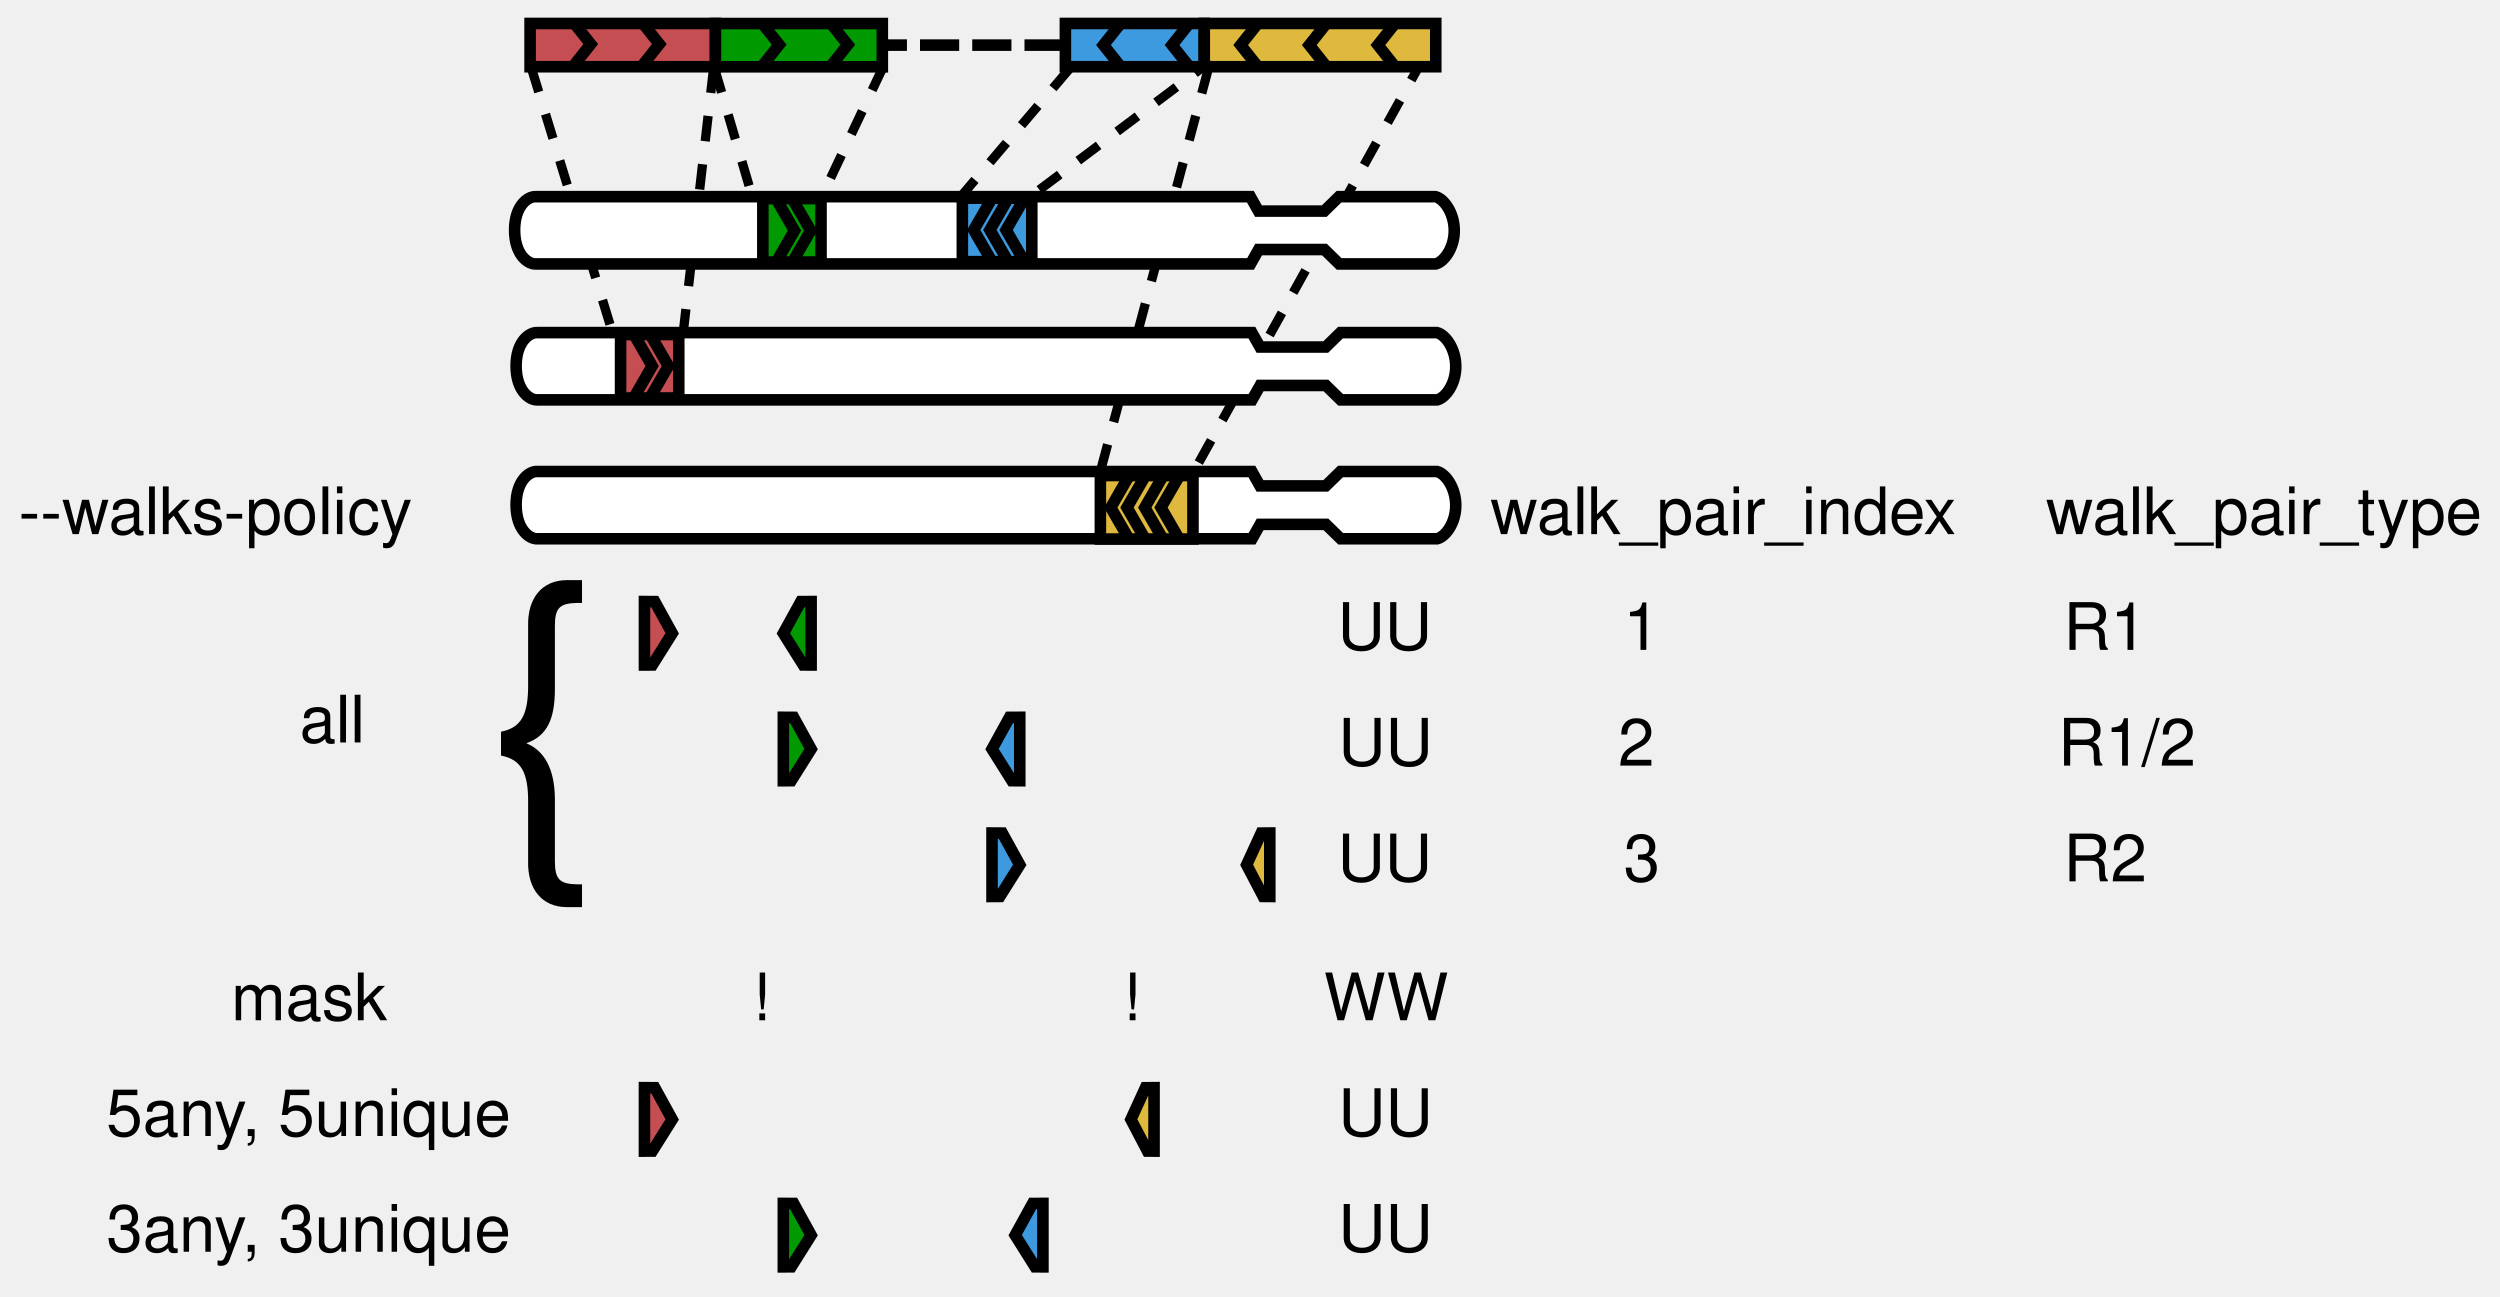
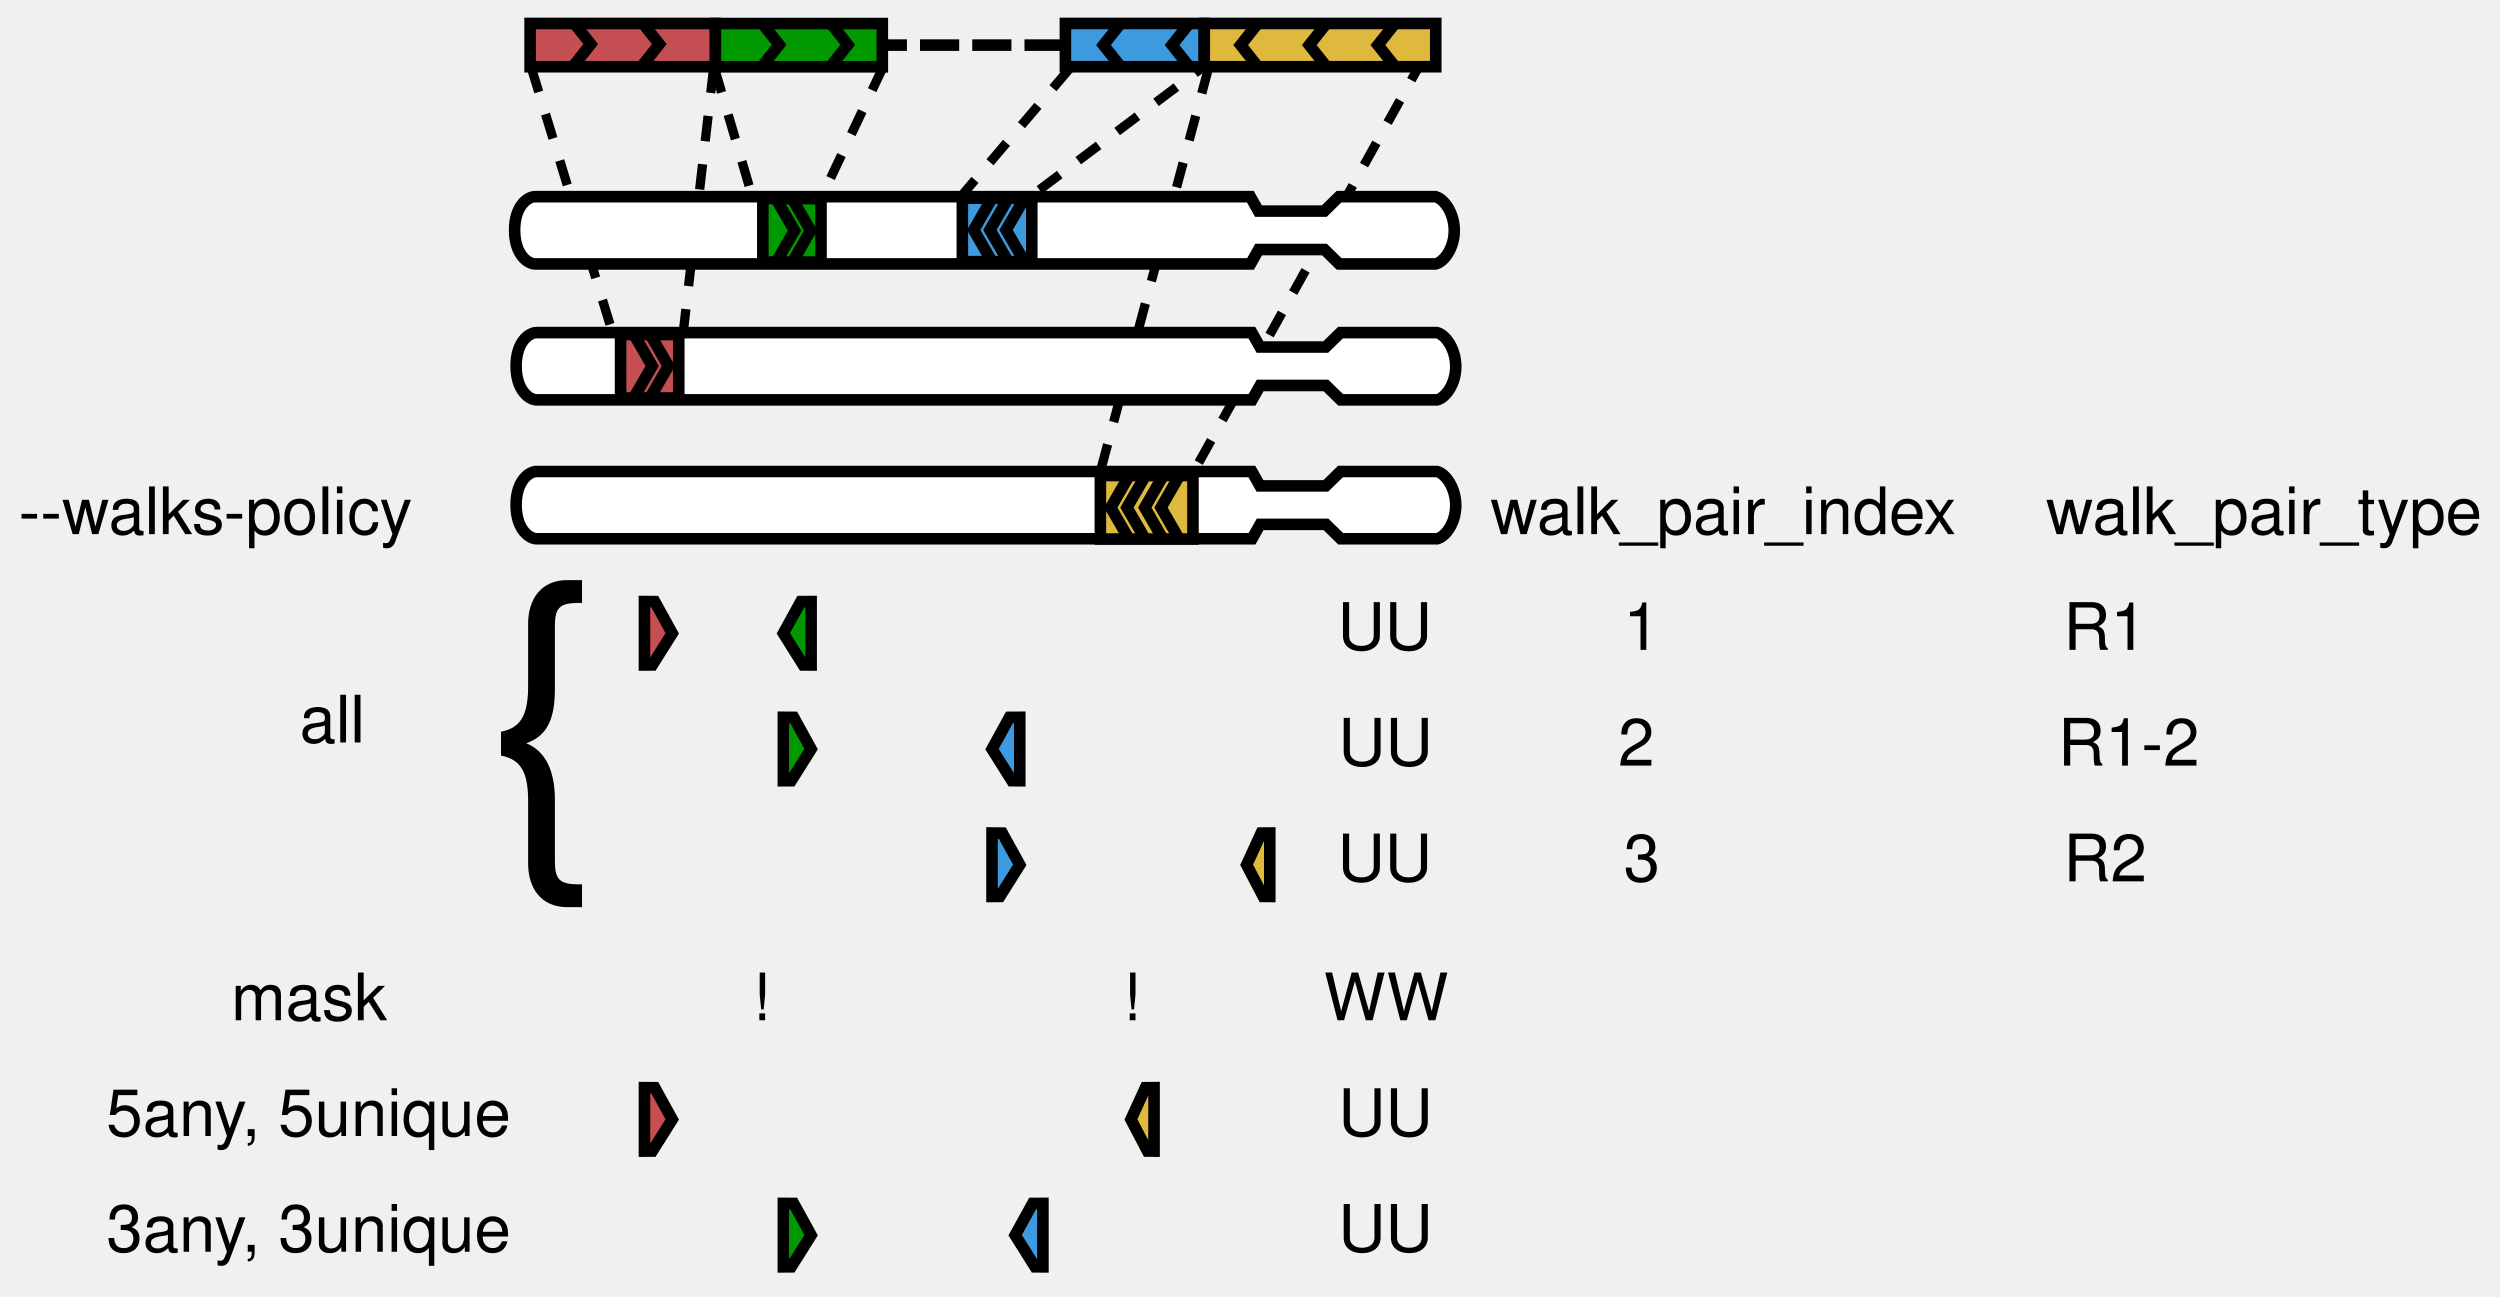
<svg xmlns="http://www.w3.org/2000/svg" width="108px" height="56px" viewBox="0 0 108 56" version="1.1">
  <g id="Page-1" stroke="none" stroke-width="1" fill="none" fill-rule="evenodd">
-     <g id="Group-2" transform="translate(0.805945, 0.953422)">
+     <g id="rescue_modes" transform="translate(0.805945, 0.953422)">
      <line x1="45.145" y1="0.996" x2="37.355" y2="0.996" id="path4191-9-2-29-3" stroke="#000000" stroke-width="0.5" stroke-dasharray="1.693,0.564" />
      <line x1="22.145" y1="1.968" x2="25.694" y2="13.547" id="path5953-8-5-9-9" stroke="#000000" stroke-width="0.4" stroke-dasharray="1.1,1" />
      <line x1="30.024" y1="1.968" x2="28.694" y2="13.547" id="path5955-8-8-6-1" stroke="#000000" stroke-width="0.4" stroke-dasharray="1.1,1" />
      <line x1="45.394" y1="2.018" x2="40.694" y2="7.547" id="path5972-8-5-0-8" stroke="#000000" stroke-width="0.4" stroke-dasharray="1.1,1" />
      <line x1="51.694" y1="1.547" x2="43.694" y2="7.547" id="path5974-4-0-2-8" stroke="#000000" stroke-width="0.4" stroke-dasharray="1.1,1" />
      <line x1="51.394" y1="2.018" x2="46.694" y2="19.547" id="path5972-8-5-0-8" stroke="#000000" stroke-width="0.4" stroke-dasharray="1.1,1" />
      <line x1="60.694" y1="1.547" x2="50.694" y2="19.547" id="path5974-4-0-2-8" stroke="#000000" stroke-width="0.4" stroke-dasharray="1.1,1" />
      <polygon id="path6063-4-20-3-7-7" stroke="#000000" stroke-width="0.5" fill="#C44E52" fill-rule="nonzero" transform="translate(27.63469, 26.40435) scale(-1, 1) translate(-27.63469, -26.40435) " points="27.035 26.407 27.894 27.773 28.235 27.775 28.235 25.033 27.79 25.036" />
      <polygon id="path6063-4-20-3-7-7" stroke="#000000" stroke-width="0.5" fill="#009900" fill-rule="nonzero" points="33.035 26.407 33.894 27.773 34.235 27.775 34.235 25.033 33.79 25.036" />
      <polygon id="path6063-4-6-2-0-6-0" stroke="#000000" stroke-width="0.5" fill="#3E9ADE" fill-rule="nonzero" transform="translate(42.64854, 36.40435) scale(-1, 1) translate(-42.64854, -36.40435) " points="42.049 36.407 42.908 37.773 43.248 37.775 43.248 35.033 42.804 35.036" />
      <polygon id="path6063-4-6-2-0-6-0" stroke="#000000" stroke-width="0.5" fill="#DEB93E" fill-rule="nonzero" points="53.049 36.407 53.765 37.773 54.049 37.775 54.049 35.033 53.678 35.036" />
      <g id="3r" transform="translate(69.32956, 34.12105)" fill="#000000" fill-rule="nonzero" font-family="Helvetica" font-size="2.822" font-weight="normal">
        <g id="Group">
          <text id="3">
            <tspan x="0" y="3">3</tspan>
          </text>
        </g>
      </g>
      <g id="UU" transform="translate(56.97632, 34.12105)" fill="#000000" fill-rule="nonzero" font-family="Helvetica" font-size="2.822" font-weight="normal">
        <g id="Group">
          <text id="UU">
            <tspan x="0" y="3">UU</tspan>
          </text>
        </g>
      </g>
      <polygon id="path6063-4-20-3-7-7" stroke="#000000" stroke-width="0.5" fill="#009900" fill-rule="nonzero" transform="translate(33.63469, 31.40435) scale(-1, 1) translate(-33.63469, -31.40435) " points="33.035 31.407 33.894 32.773 34.235 32.775 34.235 30.033 33.79 30.036" />
      <polygon id="path6063-4-6-2-0-6-0" stroke="#000000" stroke-width="0.5" fill="#3E9ADE" fill-rule="nonzero" points="42.049 31.407 42.908 32.773 43.248 32.775 43.248 30.033 42.804 30.036" />
      <g id="2u" transform="translate(69.0953, 29.12104)" fill="#000000" fill-rule="nonzero" font-family="Helvetica" font-size="2.822" font-weight="normal">
-         <g id="Group" transform="translate(0, 0)">
-           <text id="2">
+         <g id="2">
+           <text>
            <tspan x="0" y="3">2</tspan>
          </text>
        </g>
      </g>
      <g id="UU" transform="translate(57.00778, 29.12104)" fill="#000000" fill-rule="nonzero" font-family="Helvetica" font-size="2.822" font-weight="normal">
        <g id="Group">
          <text id="UU">
            <tspan x="0" y="3">UU</tspan>
          </text>
        </g>
      </g>
      <polygon id="path6063-4-20-3-7-7" stroke="#000000" stroke-width="0.5" fill="#009900" fill-rule="nonzero" transform="translate(33.63469, 52.40435) scale(-1, 1) translate(-33.63469, -52.40435) " points="33.035 52.407 33.894 53.773 34.235 53.775 34.235 51.033 33.79 51.036" />
      <polygon id="path6063-4-6-2-0-6-0" stroke="#000000" stroke-width="0.5" fill="#3E9ADE" fill-rule="nonzero" points="43.049 52.407 43.908 53.773 44.248 53.775 44.248 51.033 43.804 51.036" />
      <polygon id="path6063-4-20-3-7-7" stroke="#000000" stroke-width="0.5" fill="#C44E52" fill-rule="nonzero" transform="translate(27.63469, 47.40435) scale(-1, 1) translate(-27.63469, -47.40435) " points="27.035 47.407 27.894 48.773 28.235 48.775 28.235 46.033 27.79 46.036" />
      <polygon id="path6063-4-6-2-0-6-0" stroke="#000000" stroke-width="0.5" fill="#DEB93E" fill-rule="nonzero" points="48.049 47.407 48.765 48.773 49.049 48.775 49.049 46.033 48.678 46.036" />
      <g id="g7455-1-7-1-5" transform="translate(22.09446, 0)" stroke="#000000" stroke-width="0.5">
        <rect id="rect4138-6-7-7-3-2" fill="#C44E52" fill-rule="nonzero" stroke-linecap="round" x="1.52655666e-16" y="0.061" width="8.009" height="1.869" />
        <g id="g6125-3-5-76-2-7" transform="translate(1.73702, 0)">
          <polyline id="path6063-8-1-9-1-9" points="0.126 0 0.882 0.952 0.118 1.916" />
          <polyline id="path6063-9-3-74-1-5-1" points="3.09 0 3.846 0.952 3.081 1.916" />
        </g>
        <rect id="rect4138-6-7-7-2-9-9" fill="#009900" fill-rule="nonzero" stroke-linecap="round" x="8.006" y="0.063" width="7.21" height="1.869" />
        <g id="g6125-3-5-76-1-9-6" transform="translate(9.876804, 0.02619)">
          <polyline id="path6063-8-1-9-7-1-3" points="0.126 0 0.882 0.952 0.118 1.916" />
          <polyline id="path6063-9-3-74-1-7-4-6" points="3.09 0 3.846 0.952 3.081 1.916" />
        </g>
      </g>
      <rect id="rect4138-7-1-8-1-4" stroke="#000000" stroke-width="0.5" fill="#3E9ADE" fill-rule="nonzero" stroke-linecap="round" x="45.219" y="0.061" width="6" height="1.869" />
      <rect id="rect4138-7-1-8-1-4" stroke="#000000" stroke-width="0.5" fill="#DEB93E" fill-rule="nonzero" stroke-linecap="round" x="51.219" y="0.061" width="10" height="1.869" />
-       <g id="g6125-3-4-7-8-07-6" transform="translate(53.17382, 0.997449) scale(-1, 1) translate(-53.17382, -0.997449) translate(46.74646, 0.039686)" stroke="#000000" stroke-width="0.5">
+       <g id="g6125-3-4-7-8-07-6" transform="translate(53.17383, 0.997449) scale(-1, 1) translate(-53.17383, -0.997449) translate(46.74646, 0.039686)" stroke="#000000" stroke-width="0.5">
        <polyline id="path6063-8-7-0-0-5-6" points="0.126 0 0.882 0.952 0.118 1.916" />
        <polyline id="path6063-9-3-6-4-3-8-7" points="3.09 0 3.846 0.952 3.081 1.916" />
        <polyline id="path6063-9-9-3-8-0-70-7-2" points="6.054 0 6.81 0.952 6.045 1.916" />
        <polyline id="path6063-9-9-1-3-9-8-6-0-7" points="9.017 0 9.774 0.952 9.009 1.916" />
        <polyline id="path6063-9-9-1-4-80-0-5-9-48-4" points="11.981 0 12.737 0.952 11.972 1.916" />
      </g>
-       <path d="M22.34,7.543 C22.004,7.52 21.422,7.932 21.425,8.996 C21.429,10.06 22.011,10.472 22.348,10.449 L53.217,10.449 L53.568,9.826 L56.41,9.826 L57.047,10.449 L61.217,10.449 C61.582,10.355 62.025,9.754 62.018,8.992 C62.011,8.231 61.572,7.636 61.209,7.543 L57.04,7.543 L56.403,8.166 L53.56,8.166 L53.209,7.543 L22.34,7.543 Z" id="path5671-5-9-0-1" stroke="#000000" stroke-width="0.5" fill="#FFFFFF" fill-rule="nonzero" />
+       <path d="M22.34,7.543 C22.004,7.52 21.422,7.932 21.425,8.996 C21.429,10.06 22.011,10.472 22.348,10.449 L53.217,10.449 L53.568,9.826 L56.41,9.826 L57.047,10.449 L61.217,10.449 C61.582,10.355 62.025,9.754 62.019,8.992 C62.011,8.231 61.572,7.636 61.209,7.543 L57.04,7.543 L56.403,8.166 L53.56,8.166 L53.209,7.543 L22.34,7.543 Z" id="path5671-5-9-0-1" stroke="#000000" stroke-width="0.5" fill="#FFFFFF" fill-rule="nonzero" />
      <path d="M22.405,13.415 C22.068,13.392 21.486,13.805 21.49,14.868 C21.494,15.932 22.076,16.344 22.413,16.321 L53.282,16.321 L53.633,15.699 L56.475,15.699 L57.112,16.321 L61.282,16.321 C61.647,16.228 62.09,15.627 62.083,14.865 C62.076,14.103 61.637,13.508 61.274,13.415 L57.104,13.415 L56.467,14.038 L53.625,14.038 L53.274,13.415 L22.405,13.415 Z" id="path5671-5-9-9-4-0" stroke="#000000" stroke-width="0.5" fill="#FFFFFF" fill-rule="nonzero" />
      <path d="M22.405,19.415 C22.068,19.392 21.486,19.805 21.49,20.868 C21.494,21.932 22.076,22.344 22.413,22.321 L53.282,22.321 L53.633,21.699 L56.475,21.699 L57.112,22.321 L61.282,22.321 C61.647,22.228 62.09,21.627 62.083,20.865 C62.076,20.103 61.637,19.508 61.274,19.415 L57.104,19.415 L56.467,20.038 L53.625,20.038 L53.274,19.415 L22.405,19.415 Z" id="path5671-5-9-9-4-0" stroke="#000000" stroke-width="0.5" fill="#FFFFFF" fill-rule="nonzero" />
      <g id="g7464-3-6-2-0" transform="translate(42.26769, 8.980006) scale(-1, 1) translate(-42.26769, -8.980006) translate(40.76769, 7.609101)" stroke="#000000" stroke-width="0.5">
        <rect id="rect4138-6-1-7-0-9-6" fill="#3E9ADE" fill-rule="nonzero" stroke-linecap="round" x="1.11022302e-16" y="2.77555756e-17" width="3" height="2.742" />
        <g id="g6125-1-83-6-4" transform="translate(0.229949, 0.073755)">
          <polyline id="path6063-9-9-0-21-4-7" points="0.129 6.24500451e-17 0.88 1.299 0.12 2.614" />
          <polyline id="path6063-9-9-1-9-0-22-3" points="0.83 6.24500451e-17 1.58 1.299 0.821 2.614" />
          <polyline id="path6063-9-9-1-4-7-5-2-4" points="1.53 6.24500451e-17 2.28 1.299 1.521 2.614" />
        </g>
      </g>
      <g id="g7473-9-8-0-7" transform="translate(26.00266, 13.49785)" stroke="#000000" stroke-width="0.5">
        <rect id="rect4138-6-1-5-9-5-5-2" fill="#C44E52" fill-rule="nonzero" stroke-linecap="round" x="8.32667268e-17" y="-1.11022302e-16" width="2.514" height="2.742" />
        <g id="g6125-9-3-5-52-1" transform="translate(0.485824, 0.060417)">
          <polyline id="path6063-9-9-1-5-1-8-9-7" points="0.129 6.24500451e-17 0.88 1.299 0.12 2.614" />
          <polyline id="path6063-9-9-1-4-8-2-2-02-9" points="0.83 6.24500451e-17 1.58 1.299 0.821 2.614" />
        </g>
      </g>
      <g id="g7473-9-8-8-8-5" transform="translate(48.73001, 20.962) rotate(-180) translate(-48.73001, -20.962) translate(46.73001, 19.59109)" stroke="#000000" stroke-width="0.5">
        <rect id="rect4138-6-1-5-9-5-7-3-68" fill="#DEB93E" fill-rule="nonzero" stroke-linecap="round" x="0" y="-1.11022302e-16" width="4" height="2.742" />
        <g id="g6125-9-3-5-5-8-9" transform="translate(1.97143, 0.060417)">
          <polyline id="path6063-9-9-1-5-1-8-2-0-5" points="0.129 6.24500451e-17 0.88 1.299 0.12 2.614" />
          <polyline id="path6063-9-9-1-4-8-2-2-4-4-5" points="0.83 6.24500451e-17 1.58 1.299 0.821 2.614" />
        </g>
        <g id="g6125-9-3-5-5-8-9" transform="translate(0.501986, 0.060417)">
          <polyline id="path6063-9-9-1-5-1-8-2-0-5" points="0.129 6.24500451e-17 0.88 1.299 0.12 2.614" />
          <polyline id="path6063-9-9-1-4-8-2-2-4-4-5" points="0.83 6.24500451e-17 1.58 1.299 0.821 2.614" />
        </g>
      </g>
      <g id="g7473-9-8-8-8-5-2" transform="translate(33.40557, 8.997083) scale(-1, 1) rotate(-180) translate(-33.40557, -8.997083) translate(32.14837, 7.626177)" stroke="#000000" stroke-width="0.5">
        <rect id="rect4138-6-1-5-9-5-7-3-68-1" fill="#009900" fill-rule="nonzero" stroke-linecap="round" x="8.32667268e-17" y="-1.11022302e-16" width="2.514" height="2.742" />
        <g id="g6125-9-3-5-5-8-9-5" transform="translate(0.485824, 0.060417)">
          <polyline id="path6063-9-9-1-5-1-8-2-0-5-9" points="0.129 6.24500451e-17 0.88 1.299 0.12 2.614" />
          <polyline id="path6063-9-9-1-4-8-2-2-4-4-5-9" points="0.83 6.24500451e-17 1.58 1.299 0.821 2.614" />
        </g>
      </g>
      <line x1="30.058" y1="1.985" x2="31.694" y2="7.547" id="path5953-8-5-8-56-2-1" stroke="#000000" stroke-width="0.4" stroke-dasharray="1.1,1" />
      <line x1="37.341" y1="1.947" x2="34.694" y2="7.547" id="path5953-8-5-8-56-2-1-6" stroke="#000000" stroke-width="0.4" stroke-dasharray="1.1,1" />
      <g id="UU" transform="translate(56.97632, 24.12105)" fill="#000000" fill-rule="nonzero" font-family="Helvetica" font-size="2.822" font-weight="normal">
-         <text>
-           <tspan x="0" y="3">UU</tspan>
-         </text>
+         <g id="Group">
+           <text id="UU">
+             <tspan x="0" y="3">UU</tspan>
+           </text>
+         </g>
      </g>
      <g id="all" transform="translate(12.1341, 28.12105)" fill="#000000" fill-rule="nonzero" font-family="Helvetica" font-size="2.822" font-weight="normal">
-         <text>
-           <tspan x="0" y="3">all</tspan>
-         </text>
+         <g id="Group">
+           <text id="all">
+             <tspan x="0" y="3">all</tspan>
+           </text>
+         </g>
      </g>
      <g id="mask" transform="translate(9.174533, 40.12105)" fill="#000000" fill-rule="nonzero" font-family="Helvetica" font-size="2.822" font-weight="normal">
-         <text>
-           <tspan x="0" y="3">mask</tspan>
-         </text>
+         <g id="Group">
+           <text id="mask">
+             <tspan x="0" y="3">mask</tspan>
+           </text>
+         </g>
      </g>
      <g id="5any,-5unique" transform="translate(3.783648, 45.12105)" fill="#000000" fill-rule="nonzero" font-family="Helvetica" font-size="2.822" font-weight="normal">
-         <text>
-           <tspan x="4.4408921e-16" y="3">5any, 5unique</tspan>
-         </text>
+         <g id="Group">
+           <text id="5any,-5unique">
+             <tspan x="4.4408921e-16" y="3">5any, 5unique</tspan>
+           </text>
+         </g>
      </g>
      <g id="--walks-policy" transform="translate(0, 19.12105)" fill="#000000" fill-rule="nonzero" font-family="Helvetica" font-size="2.822" font-weight="normal">
-         <text>
-           <tspan x="0" y="3">--walks-policy</tspan>
-         </text>
+         <g id="Group">
+           <text id="--walks-policy">
+             <tspan x="0" y="3">--walks-policy</tspan>
+           </text>
+         </g>
      </g>
      <g id="pair_index:" transform="translate(63.58407, 19.12105)" fill="#000000" fill-rule="nonzero" font-family="Helvetica" font-size="2.822" font-weight="normal">
-         <text id="walk_pair_index">
-           <tspan x="0" y="3">walk_pair_index</tspan>
-         </text>
+         <g id="walk_pair_index">
+           <text>
+             <tspan x="0" y="3">walk_pair_index</tspan>
+           </text>
+         </g>
      </g>
      <g id="1l" transform="translate(69.32956, 24.12105)" fill="#000000" fill-rule="nonzero" font-family="Helvetica" font-size="2.822" font-weight="normal">
-         <text id="1">
-           <tspan x="0" y="3">1</tspan>
-         </text>
+         <g id="1">
+           <text>
+             <tspan x="0" y="3">1</tspan>
+           </text>
+         </g>
      </g>
      <g id="3r" transform="translate(88.32956, 34.12105)" fill="#000000" fill-rule="nonzero" font-family="Helvetica" font-size="2.822" font-weight="normal">
        <g id="Group">
          <text id="R2">
            <tspan x="0" y="3">R2</tspan>
          </text>
        </g>
      </g>
      <g id="2u" transform="translate(88.0953, 29.12104)" fill="#000000" fill-rule="nonzero" font-family="Helvetica" font-size="2.822" font-weight="normal">
-         <g id="Group" transform="translate(0, 0)">
-           <text id="R1/2">
-             <tspan x="0" y="3">R1/2</tspan>
+         <g id="R1/2">
+           <text id="R1-2">
+             <tspan x="0" y="3">R1-2</tspan>
          </text>
        </g>
      </g>
      <g id="pair_index:" transform="translate(87.58407, 19.12105)" fill="#000000" fill-rule="nonzero" font-family="Helvetica" font-size="2.822" font-weight="normal">
-         <text id="walk_pair_type">
-           <tspan x="0" y="3">walk_pair_type</tspan>
-         </text>
+         <g id="walk_pair_type">
+           <text>
+             <tspan x="0" y="3">walk_pair_type</tspan>
+           </text>
+         </g>
      </g>
      <g id="1l" transform="translate(88.32956, 24.12105)" fill="#000000" fill-rule="nonzero" font-family="Helvetica" font-size="2.822" font-weight="normal">
-         <text id="R1">
-           <tspan x="0" y="3">R1</tspan>
-         </text>
+         <g id="R1">
+           <text>
+             <tspan x="0" y="3">R1</tspan>
+           </text>
+         </g>
      </g>
      <g id="UU" transform="translate(57.00778, 45.12105)" fill="#000000" fill-rule="nonzero" font-family="Helvetica" font-size="2.822" font-weight="normal">
-         <text>
-           <tspan x="0" y="3">UU</tspan>
-         </text>
+         <g id="Group">
+           <text id="UU">
+             <tspan x="0" y="3">UU</tspan>
+           </text>
+         </g>
      </g>
      <g id="3any,-3unique" transform="translate(3.783648, 50.12105)" fill="#000000" fill-rule="nonzero" font-family="Helvetica" font-size="2.822" font-weight="normal">
-         <text>
-           <tspan x="4.4408921e-16" y="3">3any, 3unique</tspan>
-         </text>
+         <g id="Group">
+           <text id="3any,-3unique">
+             <tspan x="4.4408921e-16" y="3">3any, 3unique</tspan>
+           </text>
+         </g>
      </g>
      <g id="UU" transform="translate(57.00778, 50.12105)" fill="#000000" fill-rule="nonzero" font-family="Helvetica" font-size="2.822" font-weight="normal">
-         <text>
-           <tspan x="0" y="3">UU</tspan>
-         </text>
+         <g id="Group">
+           <text id="UU">
+             <tspan x="0" y="3">UU</tspan>
+           </text>
+         </g>
      </g>
      <g id="WW" transform="translate(56.38216, 40.12105)" fill="#000000" fill-rule="nonzero" font-family="Helvetica" font-size="2.822" font-weight="normal">
-         <text>
-           <tspan x="0" y="3">WW</tspan>
-         </text>
+         <g id="Group">
+           <text id="WW">
+             <tspan x="0" y="3">WW</tspan>
+           </text>
+         </g>
      </g>
      <g id="!" transform="translate(31.65385, 40.12105)" fill="#000000" fill-rule="nonzero" font-family="Helvetica" font-size="2.822" font-weight="normal">
-         <text>
-           <tspan x="0" y="3">!</tspan>
-         </text>
+         <g id="Group">
+           <text id="!">
+             <tspan x="0" y="3">!</tspan>
+           </text>
+         </g>
      </g>
      <g id="!" transform="translate(47.65385, 40.12105)" fill="#000000" fill-rule="nonzero" font-family="Helvetica" font-size="2.822" font-weight="normal">
-         <text>
-           <tspan x="0" y="3">!</tspan>
-         </text>
+         <g id="Group">
+           <text id="!">
+             <tspan x="0" y="3">!</tspan>
+           </text>
+         </g>
      </g>
      <g id="{" transform="translate(20.19656, 20.04658)" fill="#000000" fill-rule="nonzero" font-family="Helvetica-Light, Helvetica" font-size="15" font-weight="300">
-         <text>
-           <tspan x="0" y="15">{</tspan>
-         </text>
+         <g id="Group">
+           <text id="{">
+             <tspan x="0" y="15">{</tspan>
+           </text>
+         </g>
      </g>
    </g>
  </g>
</svg>
